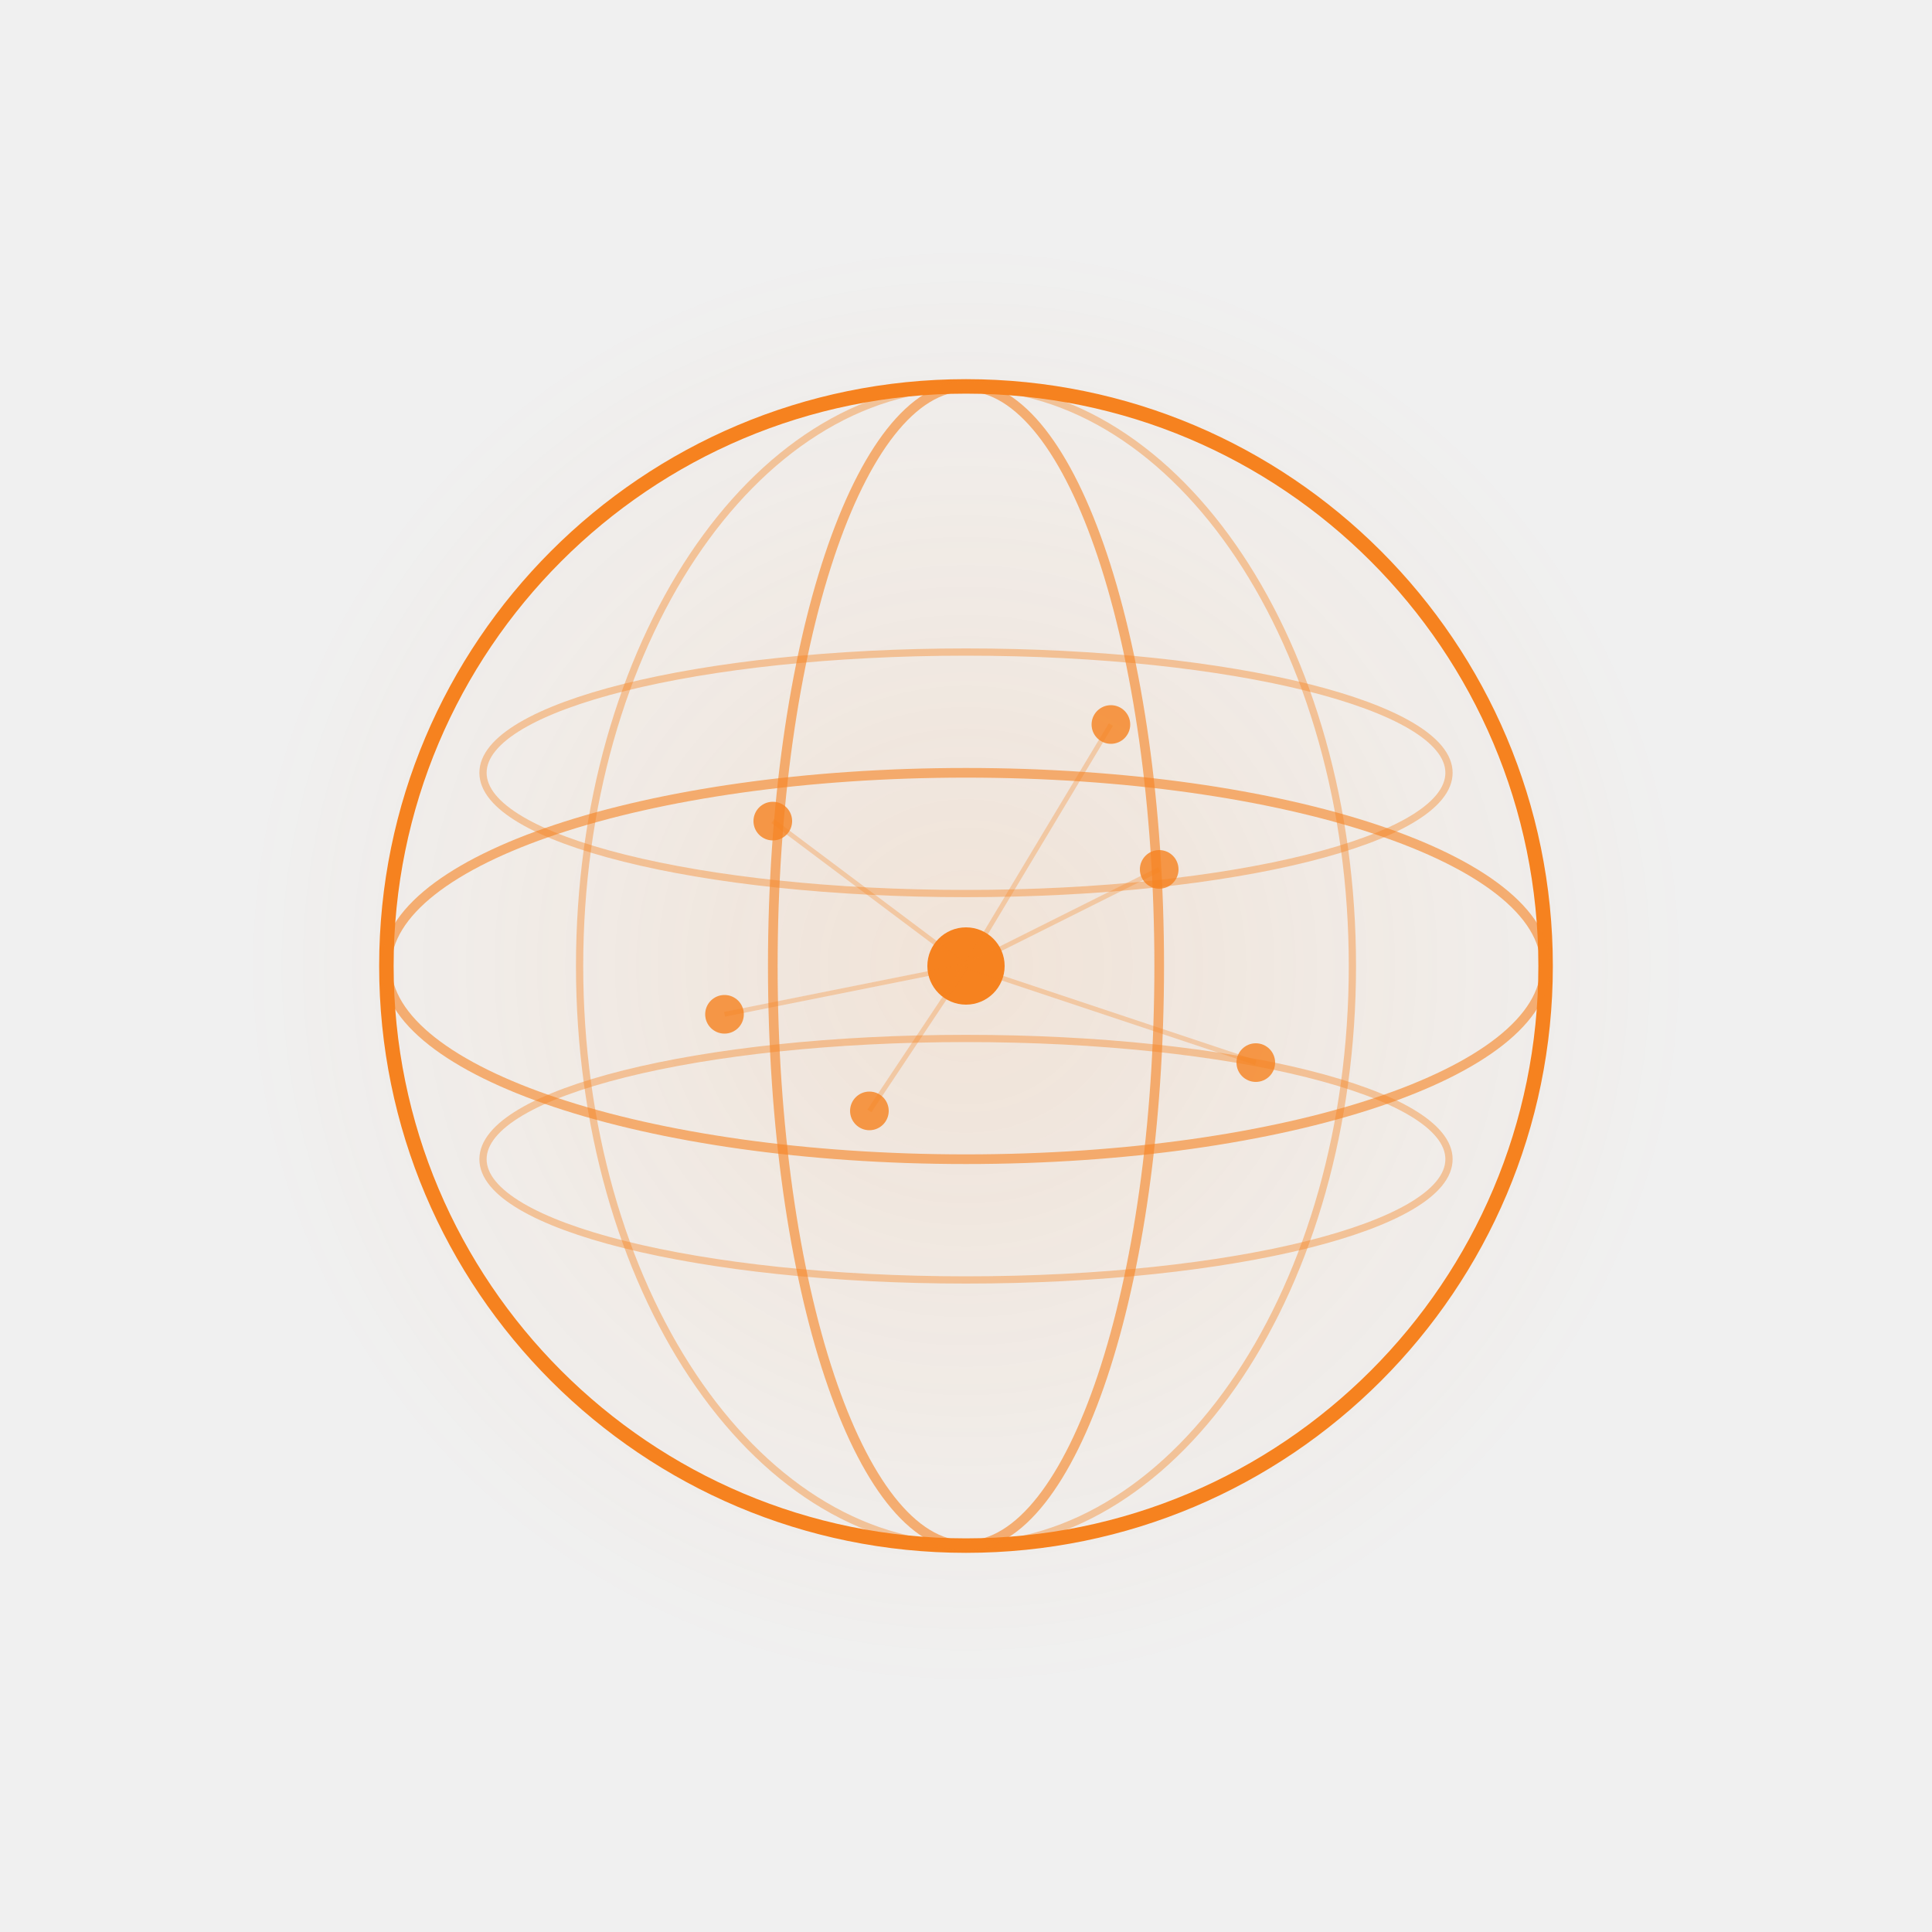
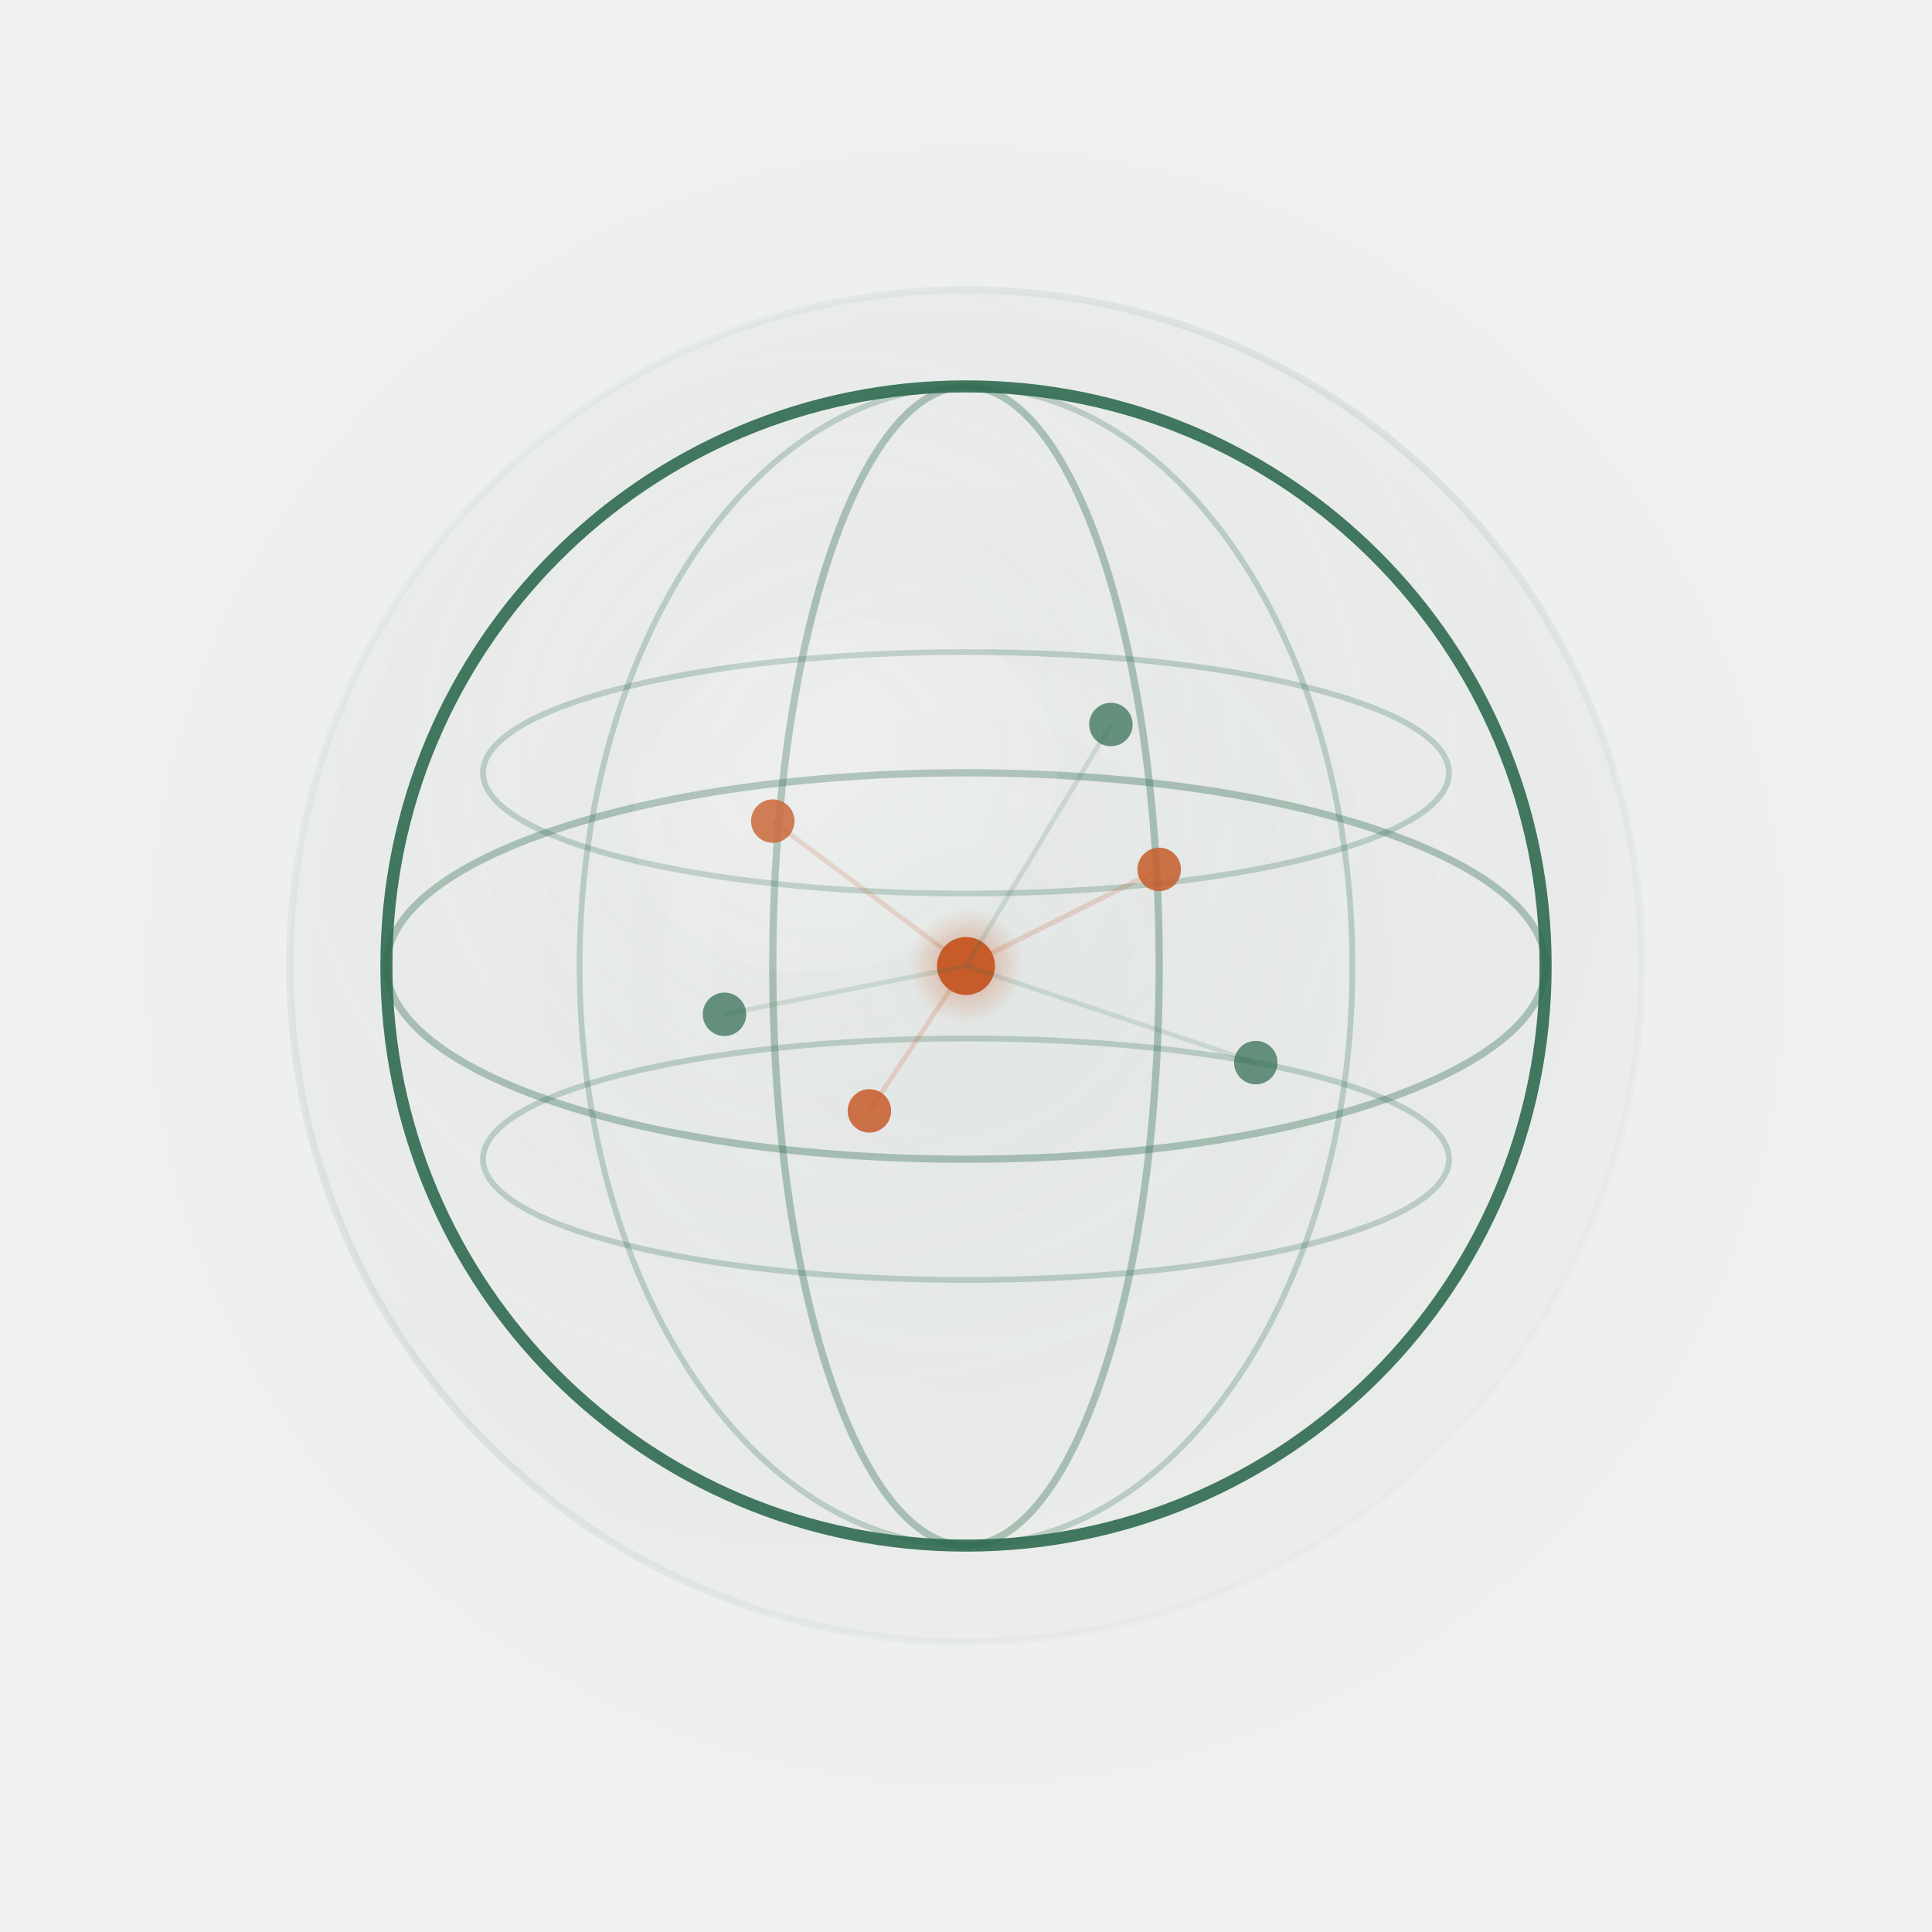
<svg xmlns="http://www.w3.org/2000/svg" width="400" height="400" viewBox="0 0 400 400" fill="none">
-   <circle cx="200" cy="200" r="150" fill="url(#glow)" opacity="0.3" />
-   <circle cx="200" cy="200" r="120" stroke="#f6821f" stroke-width="3" fill="none" />
-   <ellipse cx="200" cy="200" rx="120" ry="40" stroke="#f6821f" stroke-width="2" fill="none" opacity="0.6" />
-   <ellipse cx="200" cy="160" rx="100" ry="25" stroke="#f6821f" stroke-width="1.5" fill="none" opacity="0.4" />
-   <ellipse cx="200" cy="240" rx="100" ry="25" stroke="#f6821f" stroke-width="1.5" fill="none" opacity="0.4" />
-   <ellipse cx="200" cy="200" rx="40" ry="120" stroke="#f6821f" stroke-width="2" fill="none" opacity="0.6" />
-   <ellipse cx="200" cy="200" rx="80" ry="120" stroke="#f6821f" stroke-width="1.5" fill="none" opacity="0.4" />
-   <circle cx="200" cy="200" r="8" fill="#f6821f" />
-   <circle cx="160" cy="170" r="4" fill="#f6821f" opacity="0.8" />
-   <circle cx="240" cy="180" r="4" fill="#f6821f" opacity="0.8" />
-   <circle cx="180" cy="230" r="4" fill="#f6821f" opacity="0.8" />
-   <circle cx="230" cy="150" r="4" fill="#f6821f" opacity="0.8" />
-   <circle cx="150" cy="210" r="4" fill="#f6821f" opacity="0.8" />
-   <circle cx="260" cy="220" r="4" fill="#f6821f" opacity="0.8" />
-   <line x1="200" y1="200" x2="160" y2="170" stroke="#f6821f" stroke-width="1" opacity="0.3" />
-   <line x1="200" y1="200" x2="240" y2="180" stroke="#f6821f" stroke-width="1" opacity="0.3" />
-   <line x1="200" y1="200" x2="180" y2="230" stroke="#f6821f" stroke-width="1" opacity="0.3" />
-   <line x1="200" y1="200" x2="230" y2="150" stroke="#f6821f" stroke-width="1" opacity="0.3" />
-   <line x1="200" y1="200" x2="150" y2="210" stroke="#f6821f" stroke-width="1" opacity="0.3" />
-   <line x1="200" y1="200" x2="260" y2="220" stroke="#f6821f" stroke-width="1" opacity="0.3" />
+   <circle cx="200" cy="200" r="180" fill="url(#ambientGlow)" opacity="0.4" />
+   <circle cx="200" cy="200" r="140" fill="url(#glassFill)" opacity="0.3" />
+   <circle cx="200" cy="200" r="140" stroke="url(#glassStroke)" stroke-width="1.5" fill="none" opacity="0.5" />
+   <circle cx="200" cy="200" r="120" stroke="#2d6a4f" stroke-width="2.5" fill="none" opacity="0.9" />
+   <ellipse cx="200" cy="200" rx="120" ry="40" stroke="#2d6a4f" stroke-width="1.5" fill="none" opacity="0.35" />
+   <ellipse cx="200" cy="160" rx="100" ry="25" stroke="#2d6a4f" stroke-width="1.2" fill="none" opacity="0.25" />
+   <ellipse cx="200" cy="240" rx="100" ry="25" stroke="#2d6a4f" stroke-width="1.2" fill="none" opacity="0.25" />
+   <ellipse cx="200" cy="200" rx="40" ry="120" stroke="#2d6a4f" stroke-width="1.5" fill="none" opacity="0.35" />
+   <ellipse cx="200" cy="200" rx="80" ry="120" stroke="#2d6a4f" stroke-width="1.2" fill="none" opacity="0.25" />
+   <circle cx="200" cy="200" r="12" fill="url(#centerGlow)" opacity="0.6" />
+   <circle cx="200" cy="200" r="6" fill="#c75c2a" />
+   <circle cx="160" cy="170" r="4.5" fill="#c75c2a" opacity="0.85" />
+   <circle cx="240" cy="180" r="4.5" fill="#c75c2a" opacity="0.85" />
+   <circle cx="180" cy="230" r="4.5" fill="#c75c2a" opacity="0.85" />
+   <circle cx="230" cy="150" r="4.5" fill="#2d6a4f" opacity="0.7" />
+   <circle cx="150" cy="210" r="4.5" fill="#2d6a4f" opacity="0.7" />
+   <circle cx="260" cy="220" r="4.5" fill="#2d6a4f" opacity="0.7" />
+   <line x1="200" y1="200" x2="160" y2="170" stroke="#c75c2a" stroke-width="1" opacity="0.2" />
+   <line x1="200" y1="200" x2="240" y2="180" stroke="#c75c2a" stroke-width="1" opacity="0.2" />
+   <line x1="200" y1="200" x2="180" y2="230" stroke="#c75c2a" stroke-width="1" opacity="0.2" />
+   <line x1="200" y1="200" x2="230" y2="150" stroke="#2d6a4f" stroke-width="1" opacity="0.15" />
+   <line x1="200" y1="200" x2="150" y2="210" stroke="#2d6a4f" stroke-width="1" opacity="0.15" />
+   <line x1="200" y1="200" x2="260" y2="220" stroke="#2d6a4f" stroke-width="1" opacity="0.15" />
+   <ellipse cx="175" cy="165" rx="45" ry="35" fill="white" opacity="0.08" transform="rotate(-20 175 165)" />
  <defs>
-     <radialGradient id="glow" cx="50%" cy="50%" r="50%">
-       <stop offset="0%" stop-color="#f6821f" stop-opacity="0.4" />
-       <stop offset="100%" stop-color="#f6821f" stop-opacity="0" />
+     <radialGradient id="ambientGlow" cx="50%" cy="50%" r="50%">
+       <stop offset="0%" stop-color="#2d6a4f" stop-opacity="0.15" />
+       <stop offset="50%" stop-color="#2d6a4f" stop-opacity="0.05" />
+       <stop offset="100%" stop-color="#2d6a4f" stop-opacity="0" />
+     </radialGradient>
+     <radialGradient id="glassFill" cx="40%" cy="35%" r="60%">
+       <stop offset="0%" stop-color="#ffffff" stop-opacity="0.3" />
+       <stop offset="100%" stop-color="#2d6a4f" stop-opacity="0.05" />
+     </radialGradient>
+     <linearGradient id="glassStroke" x1="0%" y1="0%" x2="100%" y2="100%">
+       <stop offset="0%" stop-color="#ffffff" stop-opacity="0.4" />
+       <stop offset="50%" stop-color="#2d6a4f" stop-opacity="0.2" />
+       <stop offset="100%" stop-color="#ffffff" stop-opacity="0.1" />
+     </linearGradient>
+     <radialGradient id="centerGlow" cx="50%" cy="50%" r="50%">
+       <stop offset="0%" stop-color="#c75c2a" stop-opacity="0.8" />
+       <stop offset="100%" stop-color="#c75c2a" stop-opacity="0" />
    </radialGradient>
  </defs>
</svg>
